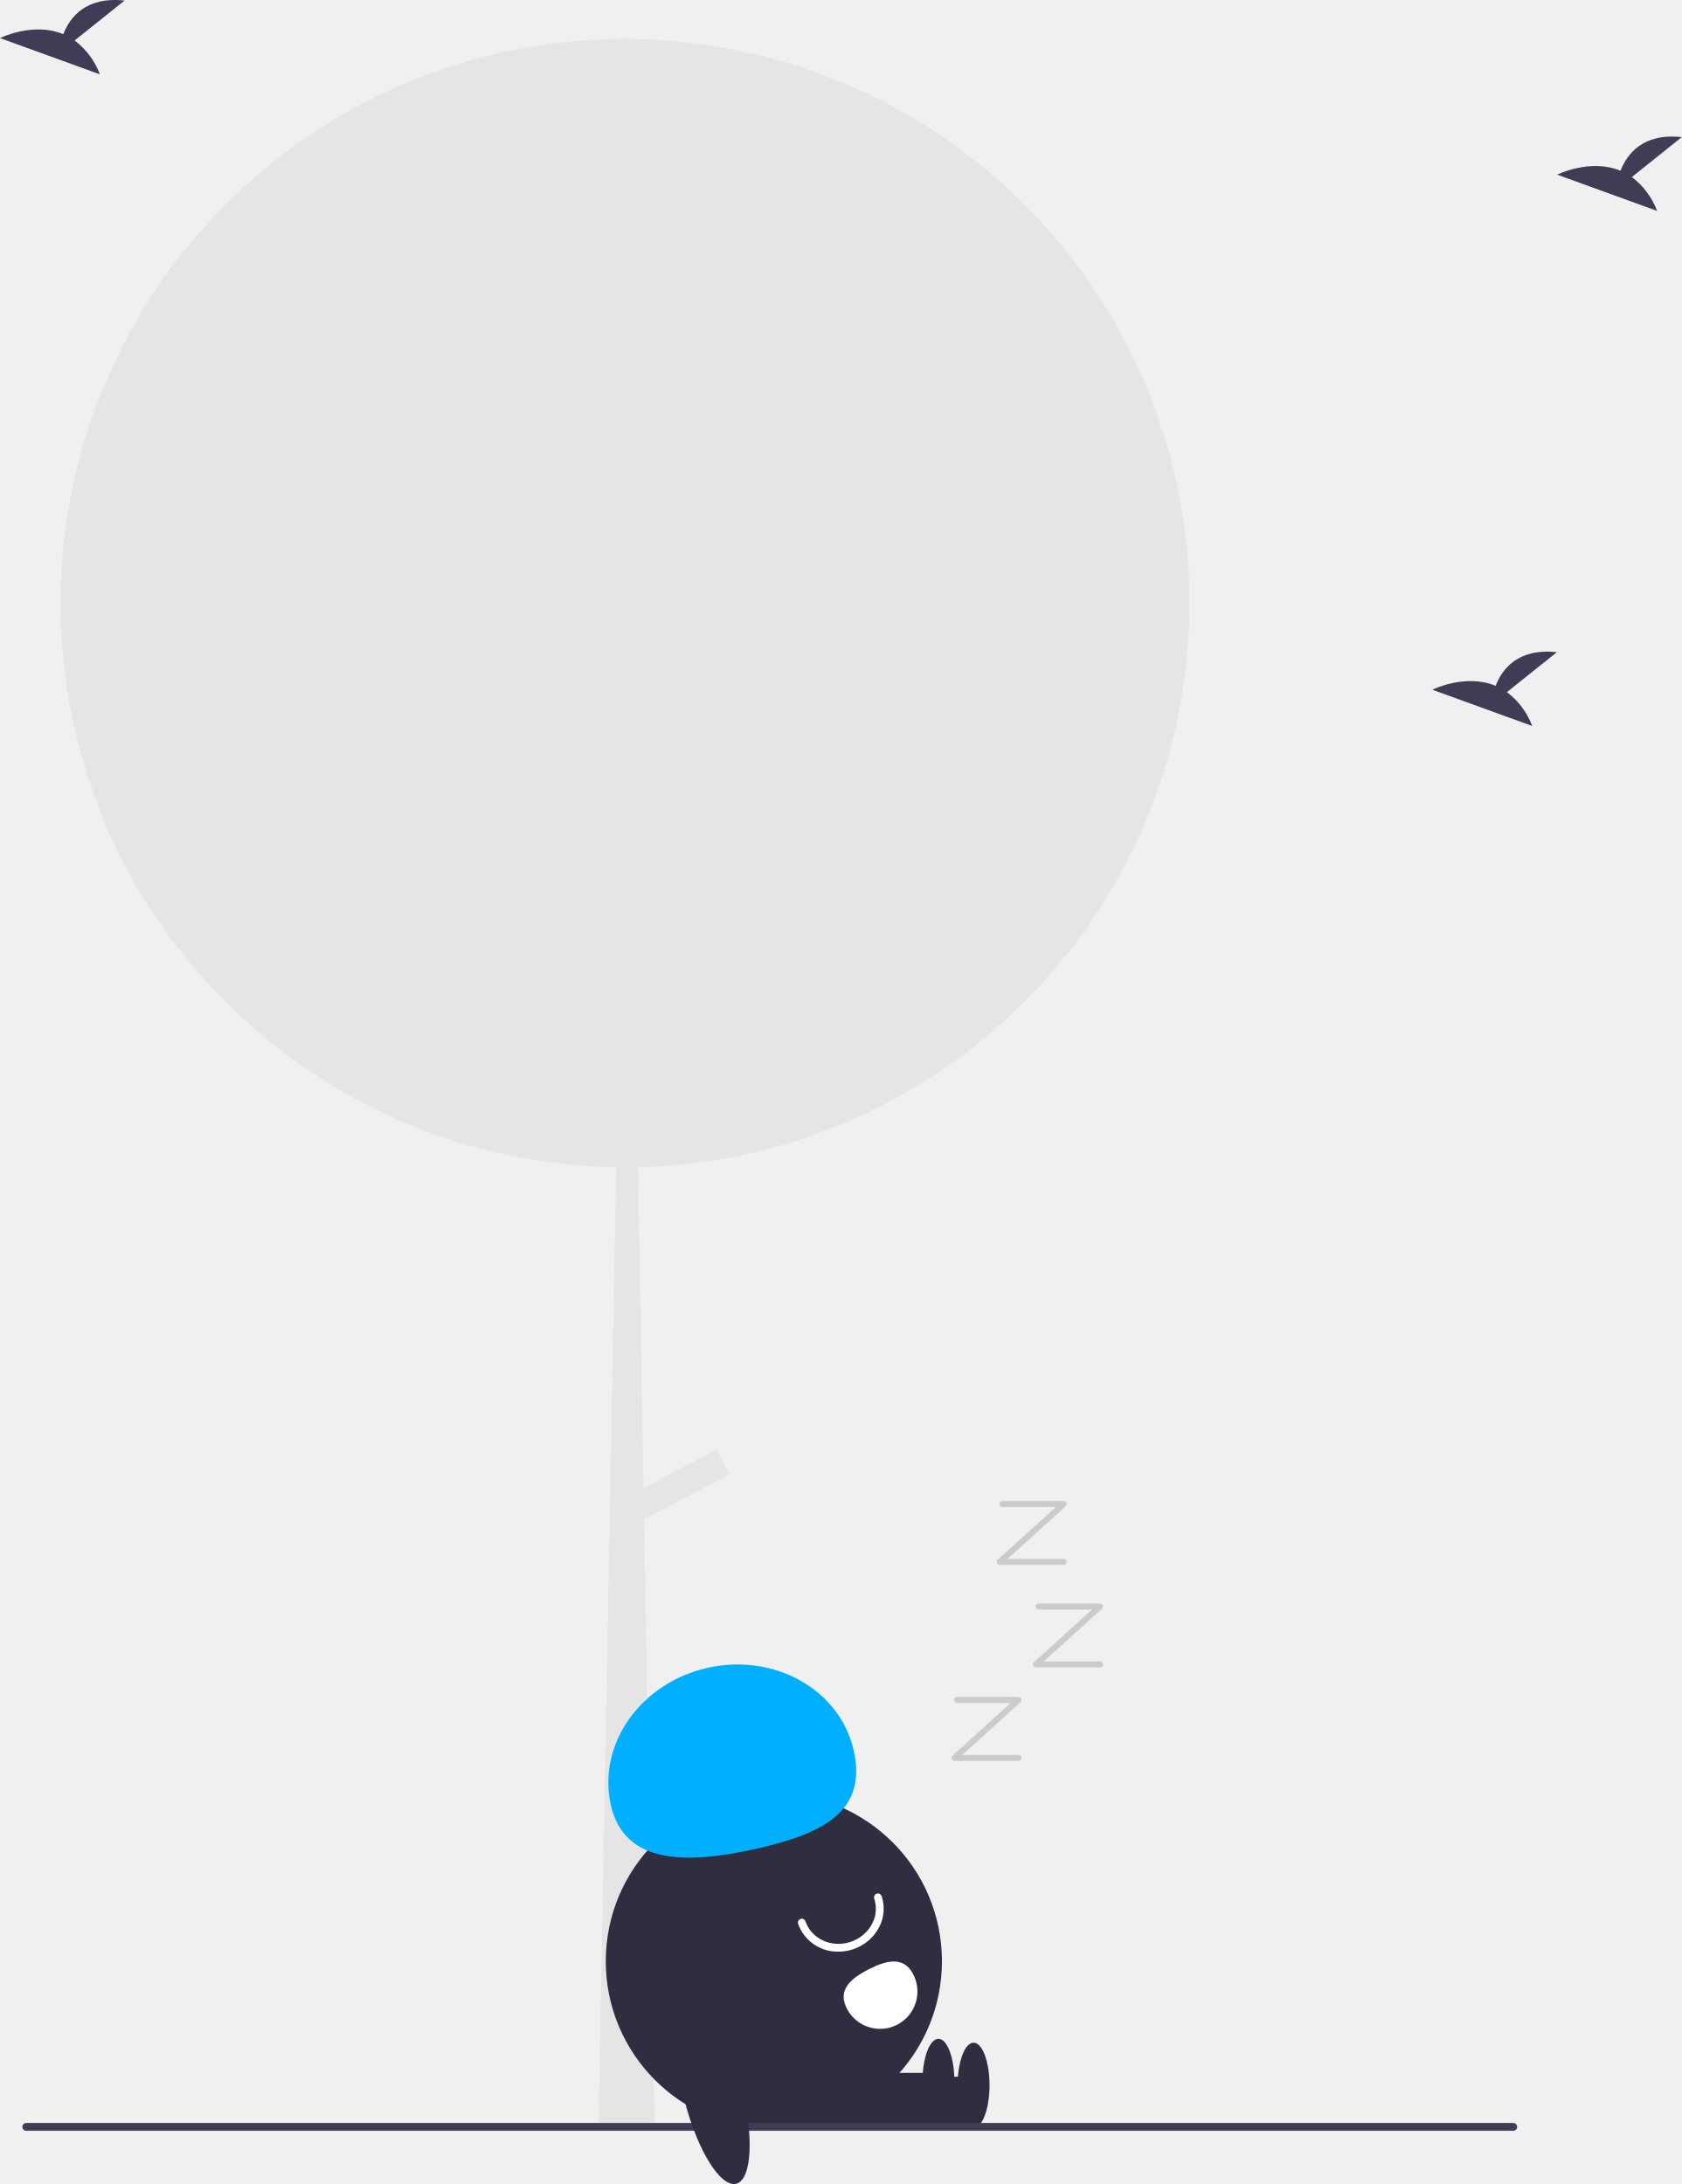
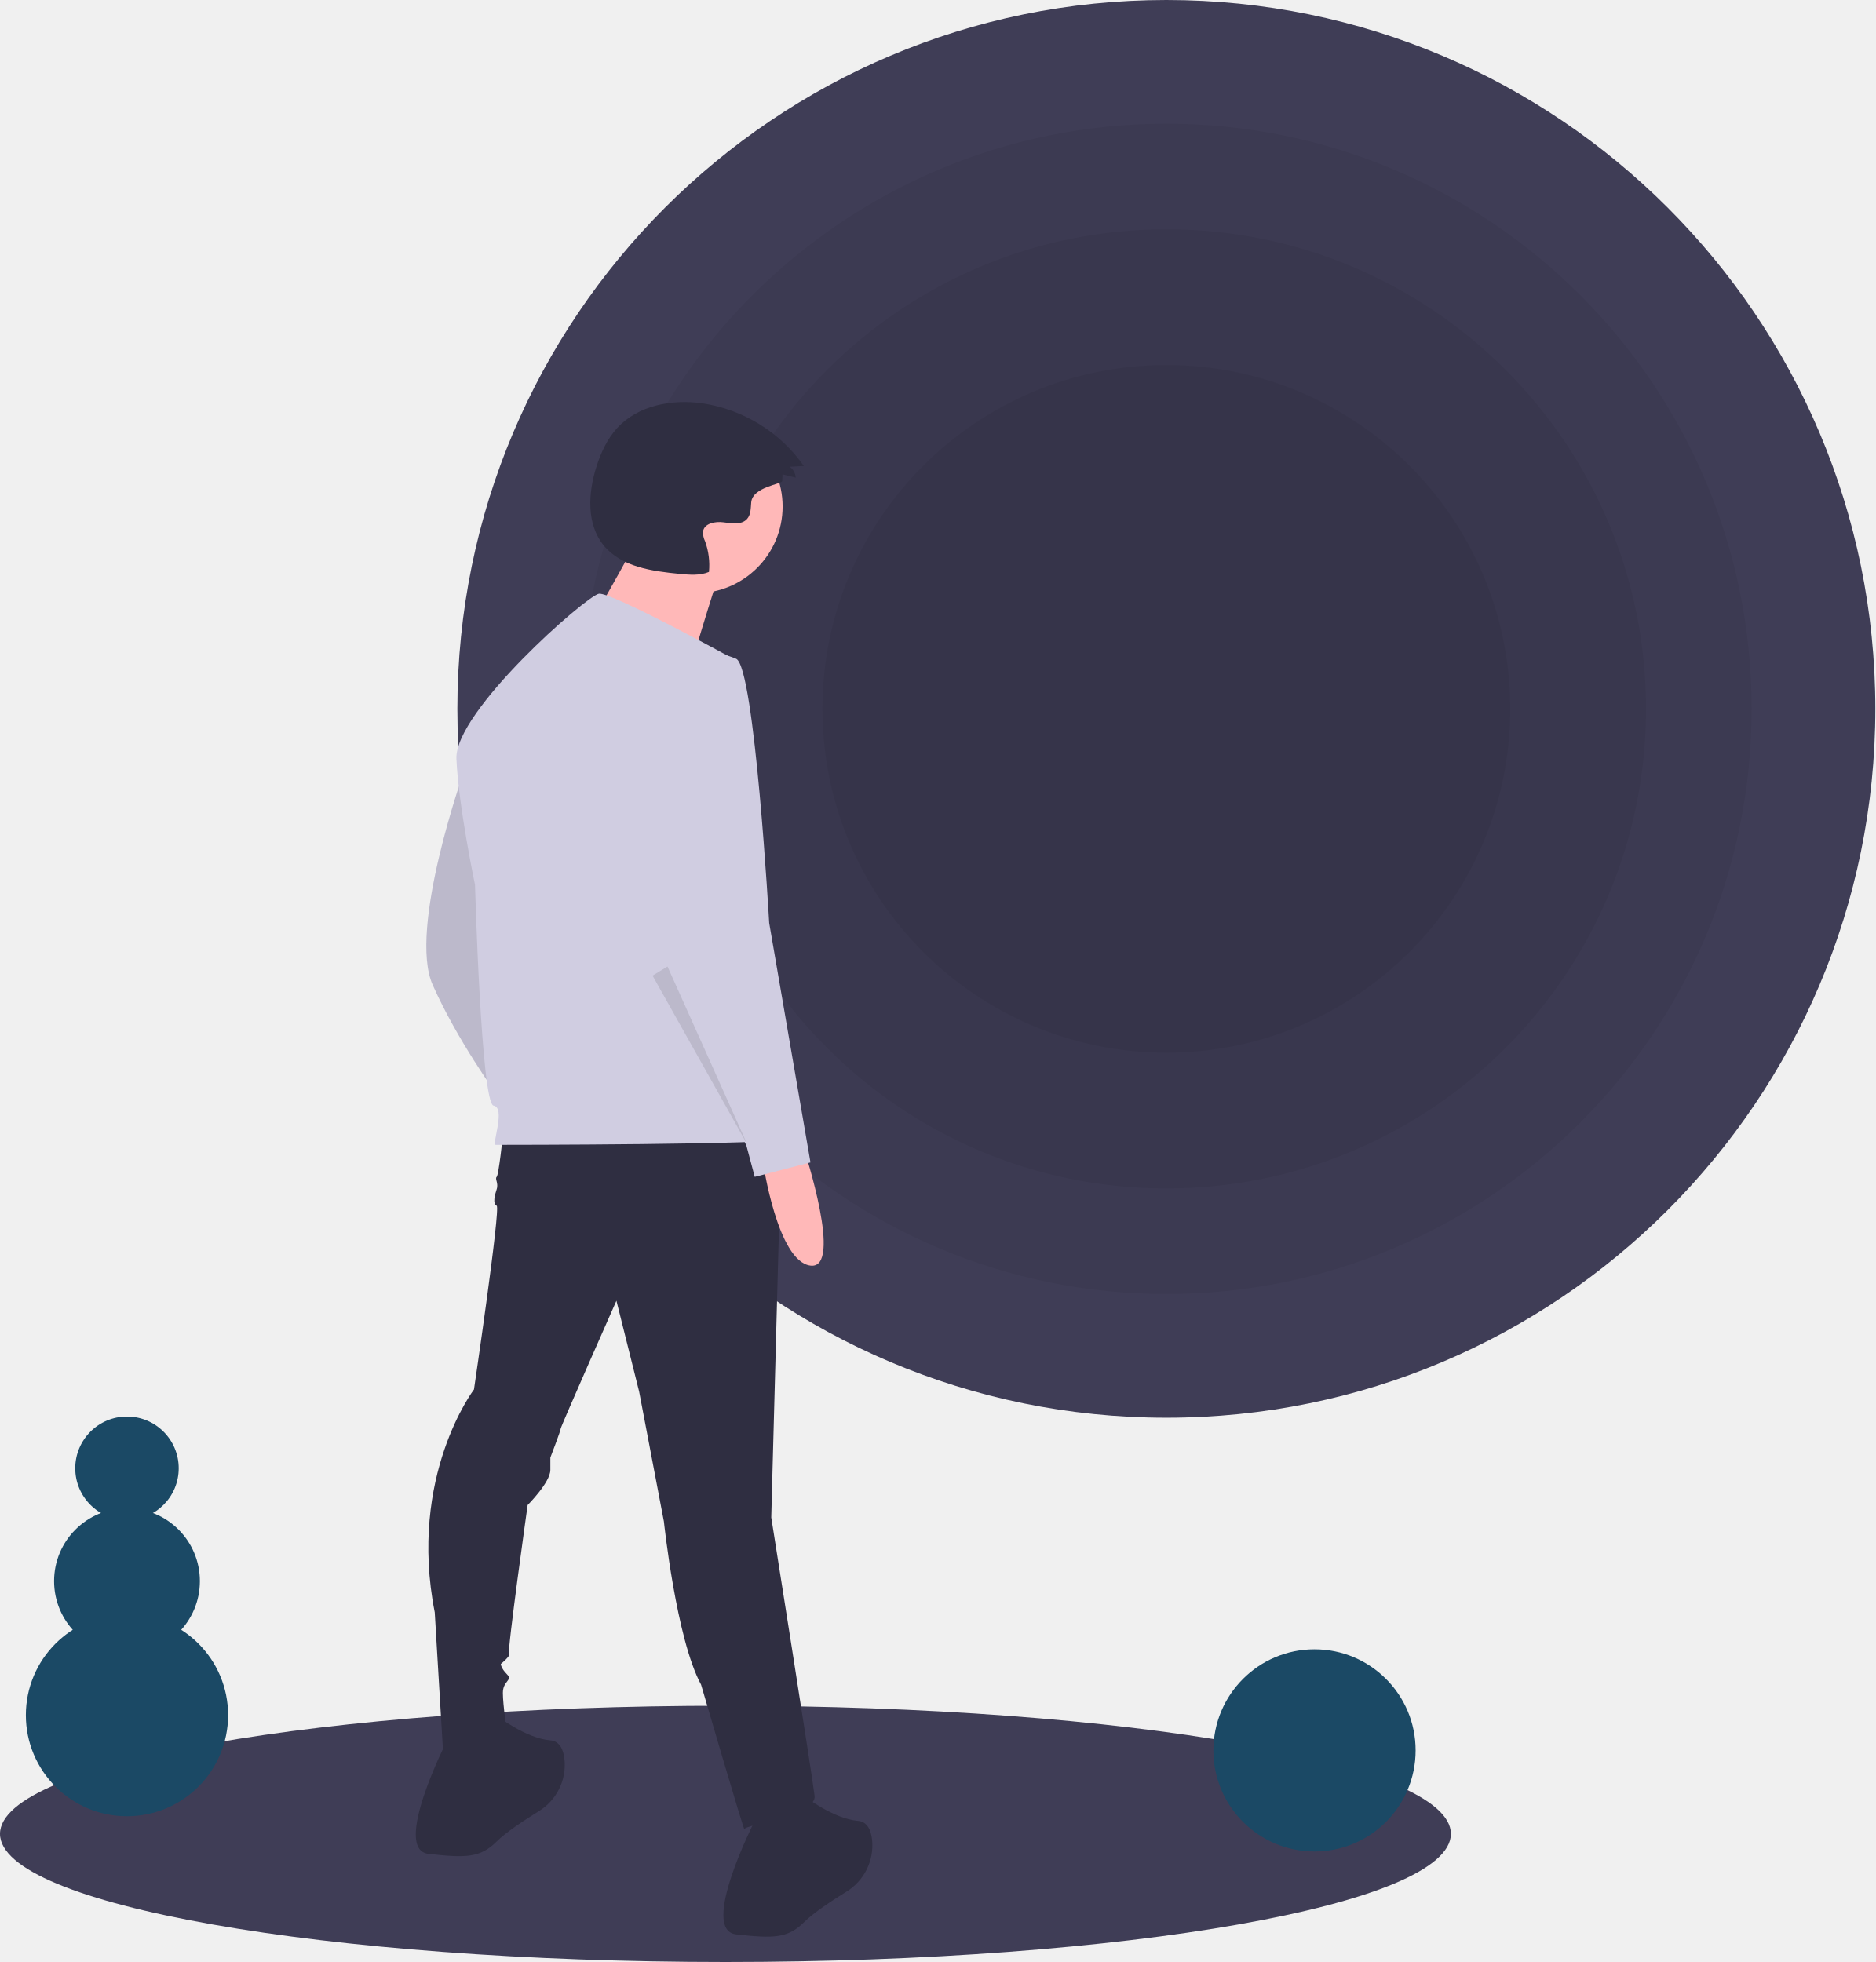
- <svg xmlns="http://www.w3.org/2000/svg" id="ea5b26f1-f0f4-4874-a21c-475a225897a4" data-name="Layer 1" width="430.914" height="559.71" viewBox="0 0 430.914 559.71">
-   <path d="M689.298,324.684q0,4.785-.31,9.49a143.754,143.754,0,0,1-13.47,52.19c-.06.14-.13.27-.19.4-.36.76-.73,1.52-1.11,2.27a142.039,142.039,0,0,1-7.65,13.5,144.462,144.462,0,0,1-118.56,66.72l1.43,82.24,18.65-9.82,3.33,6.33-21.84,11.5,2.67,152.74.03,2.04-14.42,1.21.03-.05,4.54-246.18a144.175,144.175,0,0,1-102-44.38c-.91-.94-1.81-1.91-2.69-2.87-.04-.04-.07-.08-.1-.11a144.768,144.768,0,0,1-26.34-40.76c.14.16.29.31.43.47a144.642,144.642,0,0,1,68.58-186.38c.5-.25,1.01-.49,1.51-.74a144.752,144.752,0,0,1,187.53,56.93c.88,1.48,1.73,2.99,2.55,4.51A143.852,143.852,0,0,1,689.298,324.684Z" transform="translate(-384.543 -170.1452)" fill="#e5e5e5" />
-   <circle cx="198.285" cy="502.618" r="43.067" fill="#2f2e41" />
-   <rect x="210.603" y="532.223" width="38.584" height="13.084" fill="#2f2e41" />
-   <ellipse cx="249.459" cy="534.403" rx="4.089" ry="10.903" fill="#2f2e41" />
-   <rect x="201.603" y="531.223" width="38.584" height="13.084" fill="#2f2e41" />
-   <ellipse cx="240.459" cy="533.403" rx="4.089" ry="10.903" fill="#2f2e41" />
-   <path d="M541.051,632.712c-3.477-15.574,7.639-31.31,24.829-35.149s33.944,5.675,37.422,21.249-7.915,21.318-25.105,25.156S544.529,648.286,541.051,632.712Z" transform="translate(-384.543 -170.1452)" fill="#00b0ff" />
-   <path d="M599.38,670.311a10.751,10.751,0,0,1-10.34-7.123,1,1,0,0,1,1.896-.637c1.514,4.508,6.698,6.865,11.555,5.253a9.608,9.608,0,0,0,5.573-4.748,8.232,8.232,0,0,0,.485-6.338,1,1,0,0,1,1.896-.637,10.217,10.217,0,0,1-.592,7.868,11.624,11.624,0,0,1-6.732,5.752A11.88,11.88,0,0,1,599.38,670.311Z" transform="translate(-384.543 -170.1452)" fill="#fff" />
-   <path d="M618.565,676.165a9.572,9.572,0,1,1-17.045,8.717h0l-.009-.017c-2.403-4.709.917-7.632,5.627-10.035S616.162,671.455,618.565,676.165Z" transform="translate(-384.543 -170.1452)" fill="#fff" />
-   <path d="M772.276,716.219h-381a1,1,0,0,1,0-2h381a1,1,0,0,1,0,2Z" transform="translate(-384.543 -170.1452)" fill="#3f3d56" />
-   <ellipse cx="567.226" cy="706.642" rx="7.501" ry="23.892" transform="translate(-543.0383 -6.10526) rotate(-14.4613)" fill="#2f2e41" />
-   <path d="M645.509,621.423H629.123a.773.773,0,0,1-.519-1.345l14.9-13.495h-13.767a.773.773,0,0,1,0-1.545h15.771a.773.773,0,0,1,.519,1.346L631.128,619.878h14.381a.773.773,0,1,1,0,1.545Z" transform="translate(-384.543 -170.1452)" fill="#cbcbcb" />
-   <path d="M666.373,597.469H649.987a.773.773,0,0,1-.519-1.346l14.9-13.495h-13.767a.773.773,0,0,1,0-1.545h15.771a.773.773,0,0,1,.519,1.345l-14.9,13.495h14.381a.773.773,0,1,1,0,1.545Z" transform="translate(-384.543 -170.1452)" fill="#cbcbcb" />
-   <path d="M657.1,571.195H640.714a.773.773,0,0,1-.519-1.345l14.9-13.495H641.329a.773.773,0,0,1,0-1.545H657.1a.773.773,0,0,1,.519,1.346l-14.9,13.495H657.1a.773.773,0,0,1,0,1.545Z" transform="translate(-384.543 -170.1452)" fill="#cbcbcb" />
-   <path d="M770.662,347.522,783.457,337.289c-9.94-1.097-14.024,4.324-15.695,8.615-7.765-3.224-16.219,1.001-16.219,1.001l25.6,9.294A19.372,19.372,0,0,0,770.662,347.522Z" transform="translate(-384.543 -170.1452)" fill="#3f3d56" />
-   <path d="M403.662,180.522,416.457,170.289c-9.94-1.097-14.024,4.324-15.695,8.615-7.765-3.224-16.219,1.001-16.219,1.001l25.6,9.294A19.372,19.372,0,0,0,403.662,180.522Z" transform="translate(-384.543 -170.1452)" fill="#3f3d56" />
-   <path d="M802.662,215.522,815.457,205.289c-9.94-1.097-14.024,4.324-15.695,8.615-7.765-3.224-16.219,1.001-16.219,1.001l25.6,9.294A19.372,19.372,0,0,0,802.662,215.522Z" transform="translate(-384.543 -170.1452)" fill="#3f3d56" />
+ <svg xmlns="http://www.w3.org/2000/svg" id="bac3cfc7-b61b-48ce-8441-8100e40ddaa6" data-name="Layer 1" width="797.5" height="834.5" viewBox="0 0 797.5 834.5">
+   <ellipse cx="308.5" cy="780" rx="308.5" ry="54.5" fill="#3f3d56" />
+   <circle cx="496" cy="301.5" r="301.5" fill="#3f3d56" />
+   <circle cx="496" cy="301.5" r="248.898" opacity="0.05" />
+   <circle cx="496" cy="301.5" r="203.994" opacity="0.05" />
+   <circle cx="496" cy="301.5" r="146.26" opacity="0.05" />
+   <path d="M398.42,361.232s-23.704,66.722-13.169,90.426,27.216,46.53,27.216,46.53S406.322,365.622,398.42,361.232Z" transform="translate(-201.25 -32.75)" fill="#d0cde1" />
+   <path d="M398.42,361.232s-23.704,66.722-13.169,90.426,27.216,46.53,27.216,46.53S406.322,365.622,398.42,361.232Z" transform="translate(-201.25 -32.75)" opacity="0.1" />
+   <path d="M415.101,515.747s-1.756,16.681-2.634,17.558.878,2.634,0,5.268-1.756,6.145,0,7.023-9.657,78.135-9.657,78.135-28.094,36.873-16.681,94.816l3.512,58.821s27.216,1.756,27.216-7.901c0,0-1.756-11.413-1.756-16.681s4.39-5.268,1.756-7.901-2.634-4.39-2.634-4.39,4.39-3.512,3.512-4.39,7.901-63.211,7.901-63.211,9.657-9.657,9.657-14.925v-5.268s4.39-11.413,4.39-12.291,23.704-54.431,23.704-54.431l9.657,38.629,10.535,55.309s5.268,50.042,15.803,69.356c0,0,18.436,63.211,18.436,61.455s30.727-6.145,29.849-14.047-18.436-118.52-18.436-118.52L533.621,513.991Z" transform="translate(-201.25 -32.75)" fill="#2f2e41" />
+   <path d="M391.397,772.978s-23.704,46.53-7.901,48.286,21.948,1.756,28.971-5.268c3.84-3.84,11.615-8.991,17.876-12.873a23.117,23.117,0,0,0,10.969-21.982c-.463-4.295-2.068-7.834-6.019-8.164-10.535-.878-22.826-10.535-22.826-10.535Z" transform="translate(-201.25 -32.75)" fill="#2f2e41" />
+   <path d="M522.208,807.217s-23.704,46.53-7.901,48.286,21.948,1.756,28.971-5.268c3.84-3.84,11.615-8.991,17.876-12.873a23.117,23.117,0,0,0,10.969-21.982c-.463-4.295-2.068-7.834-6.019-8.164-10.535-.878-22.826-10.535-22.826-10.535Z" transform="translate(-201.25 -32.75)" fill="#2f2e41" />
+   <circle cx="295.905" cy="215.433" r="36.905" fill="#ffb8b8" />
+   <path d="M473.43,260.308S447.07,308.812,444.961,308.812,492.41,324.628,492.41,324.628s13.707-46.394,15.816-50.612Z" transform="translate(-201.25 -32.75)" fill="#ffb8b8" />
+   <path d="M513.867,313.385s-52.675-28.971-57.943-28.094-61.455,50.042-60.577,70.234,7.901,53.553,7.901,53.553,2.634,93.06,7.901,93.938-.878,16.681.878,16.681,122.909,0,123.787-2.634S513.867,313.385,513.867,313.385Z" transform="translate(-201.25 -32.75)" fill="#d0cde1" />
+   <path d="M543.278,521.892s16.681,50.92,2.634,49.164-20.192-43.896-20.192-43.896Z" transform="translate(-201.25 -32.75)" fill="#ffb8b8" />
+   <path d="M498.504,310.313s-32.483,7.023-27.216,50.92,14.925,87.792,14.925,87.792l32.483,71.112,3.512,13.169,23.704-6.145L528.353,425.321s-6.145-108.863-14.047-112.374A34,34,0,0,0,498.504,310.313Z" transform="translate(-201.25 -32.75)" fill="#d0cde1" />
+   <polygon points="277.5 414.958 317.885 486.947 283.86 411.09 277.5 414.958" opacity="0.1" />
+   <path d="M533.896,237.316l.122-2.82,5.61,1.396a6.27,6.27,0,0,0-2.514-4.615l5.976-.334a64.477,64.477,0,0,0-43.124-26.651c-12.926-1.873-27.318.838-36.182,10.43-4.299,4.653-7.001,10.57-8.922,16.607-3.539,11.118-4.26,24.372,3.12,33.409,7.501,9.185,20.602,10.984,32.406,12.121,4.153.4,8.506.772,12.355-.839a29.721,29.721,0,0,0-1.654-13.037,8.687,8.687,0,0,1-.879-4.152c.525-3.512,5.209-4.396,8.728-3.922s7.75,1.2,10.062-1.494c1.593-1.856,1.499-4.559,1.71-6.996C521.282,239.785,533.836,238.707,533.896,237.316Z" transform="translate(-201.25 -32.75)" fill="#2f2e41" />
+   <circle cx="559" cy="744.5" r="43" fill="#1b4965" />
+   <circle cx="54" cy="729.5" r="43" fill="#1b4965" />
+   <circle cx="54" cy="672.5" r="31" fill="#1b4965" />
+   <circle cx="54" cy="624.5" r="22" fill="#1b4965" />
</svg>
